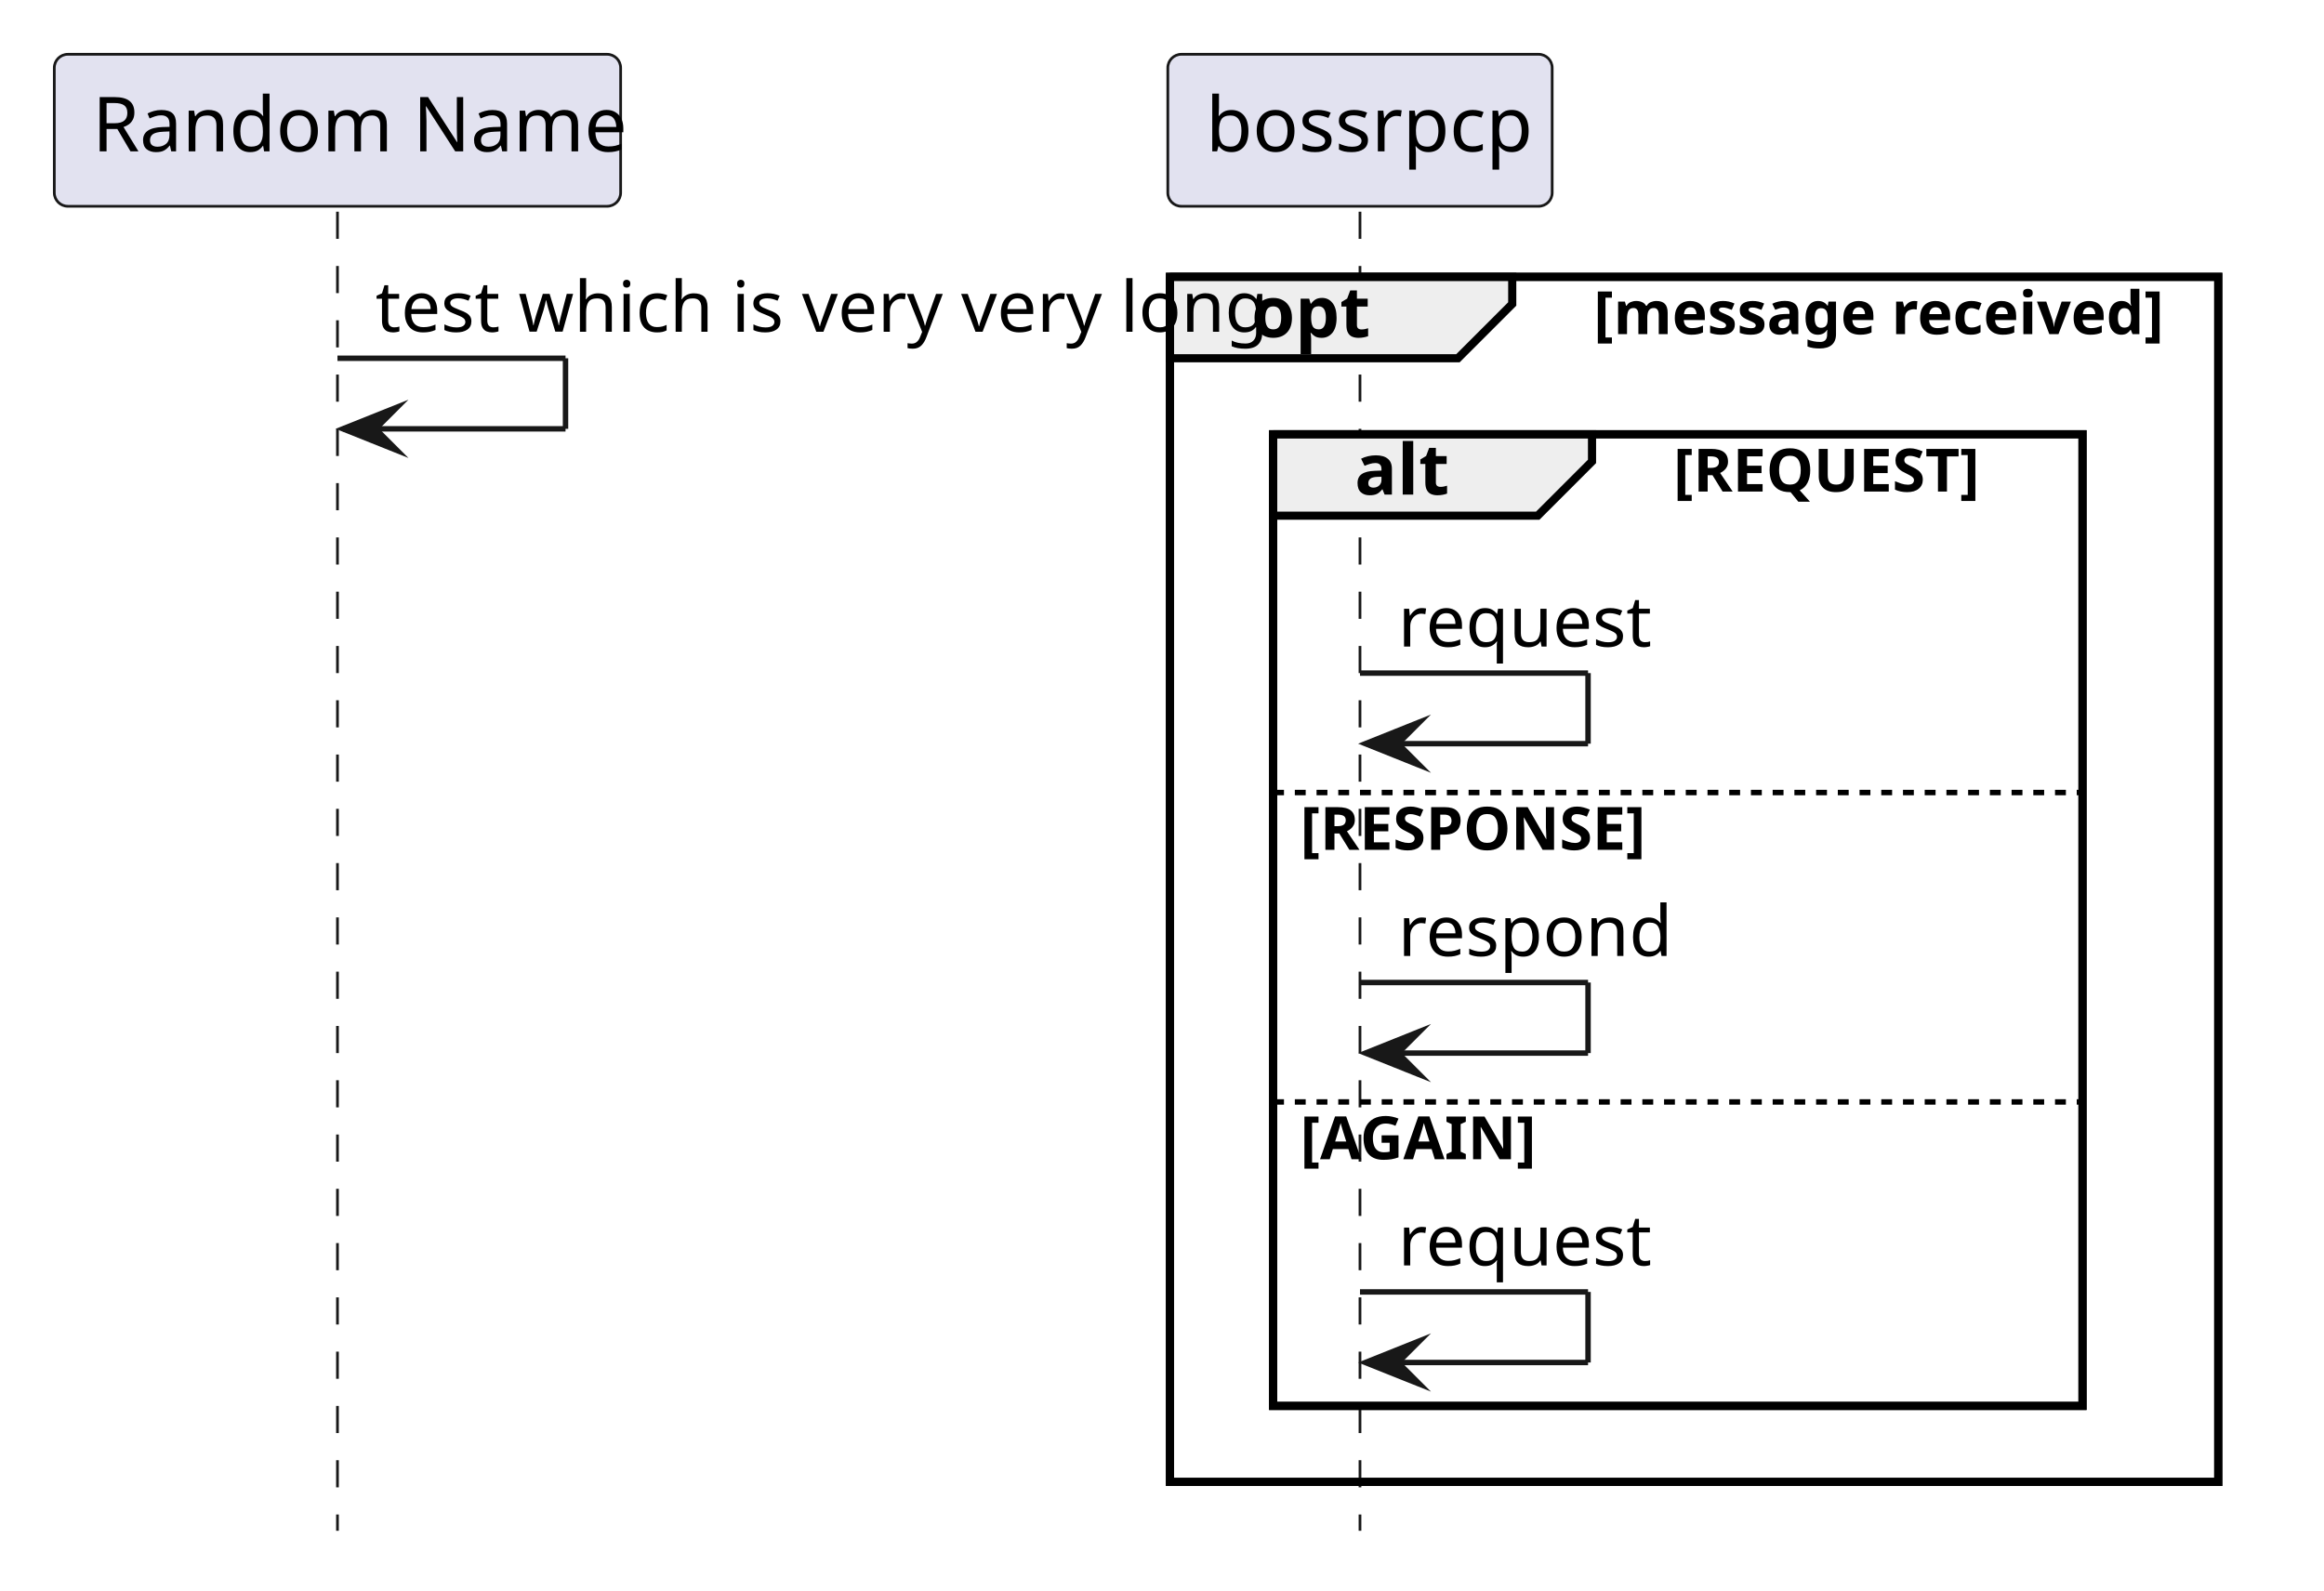
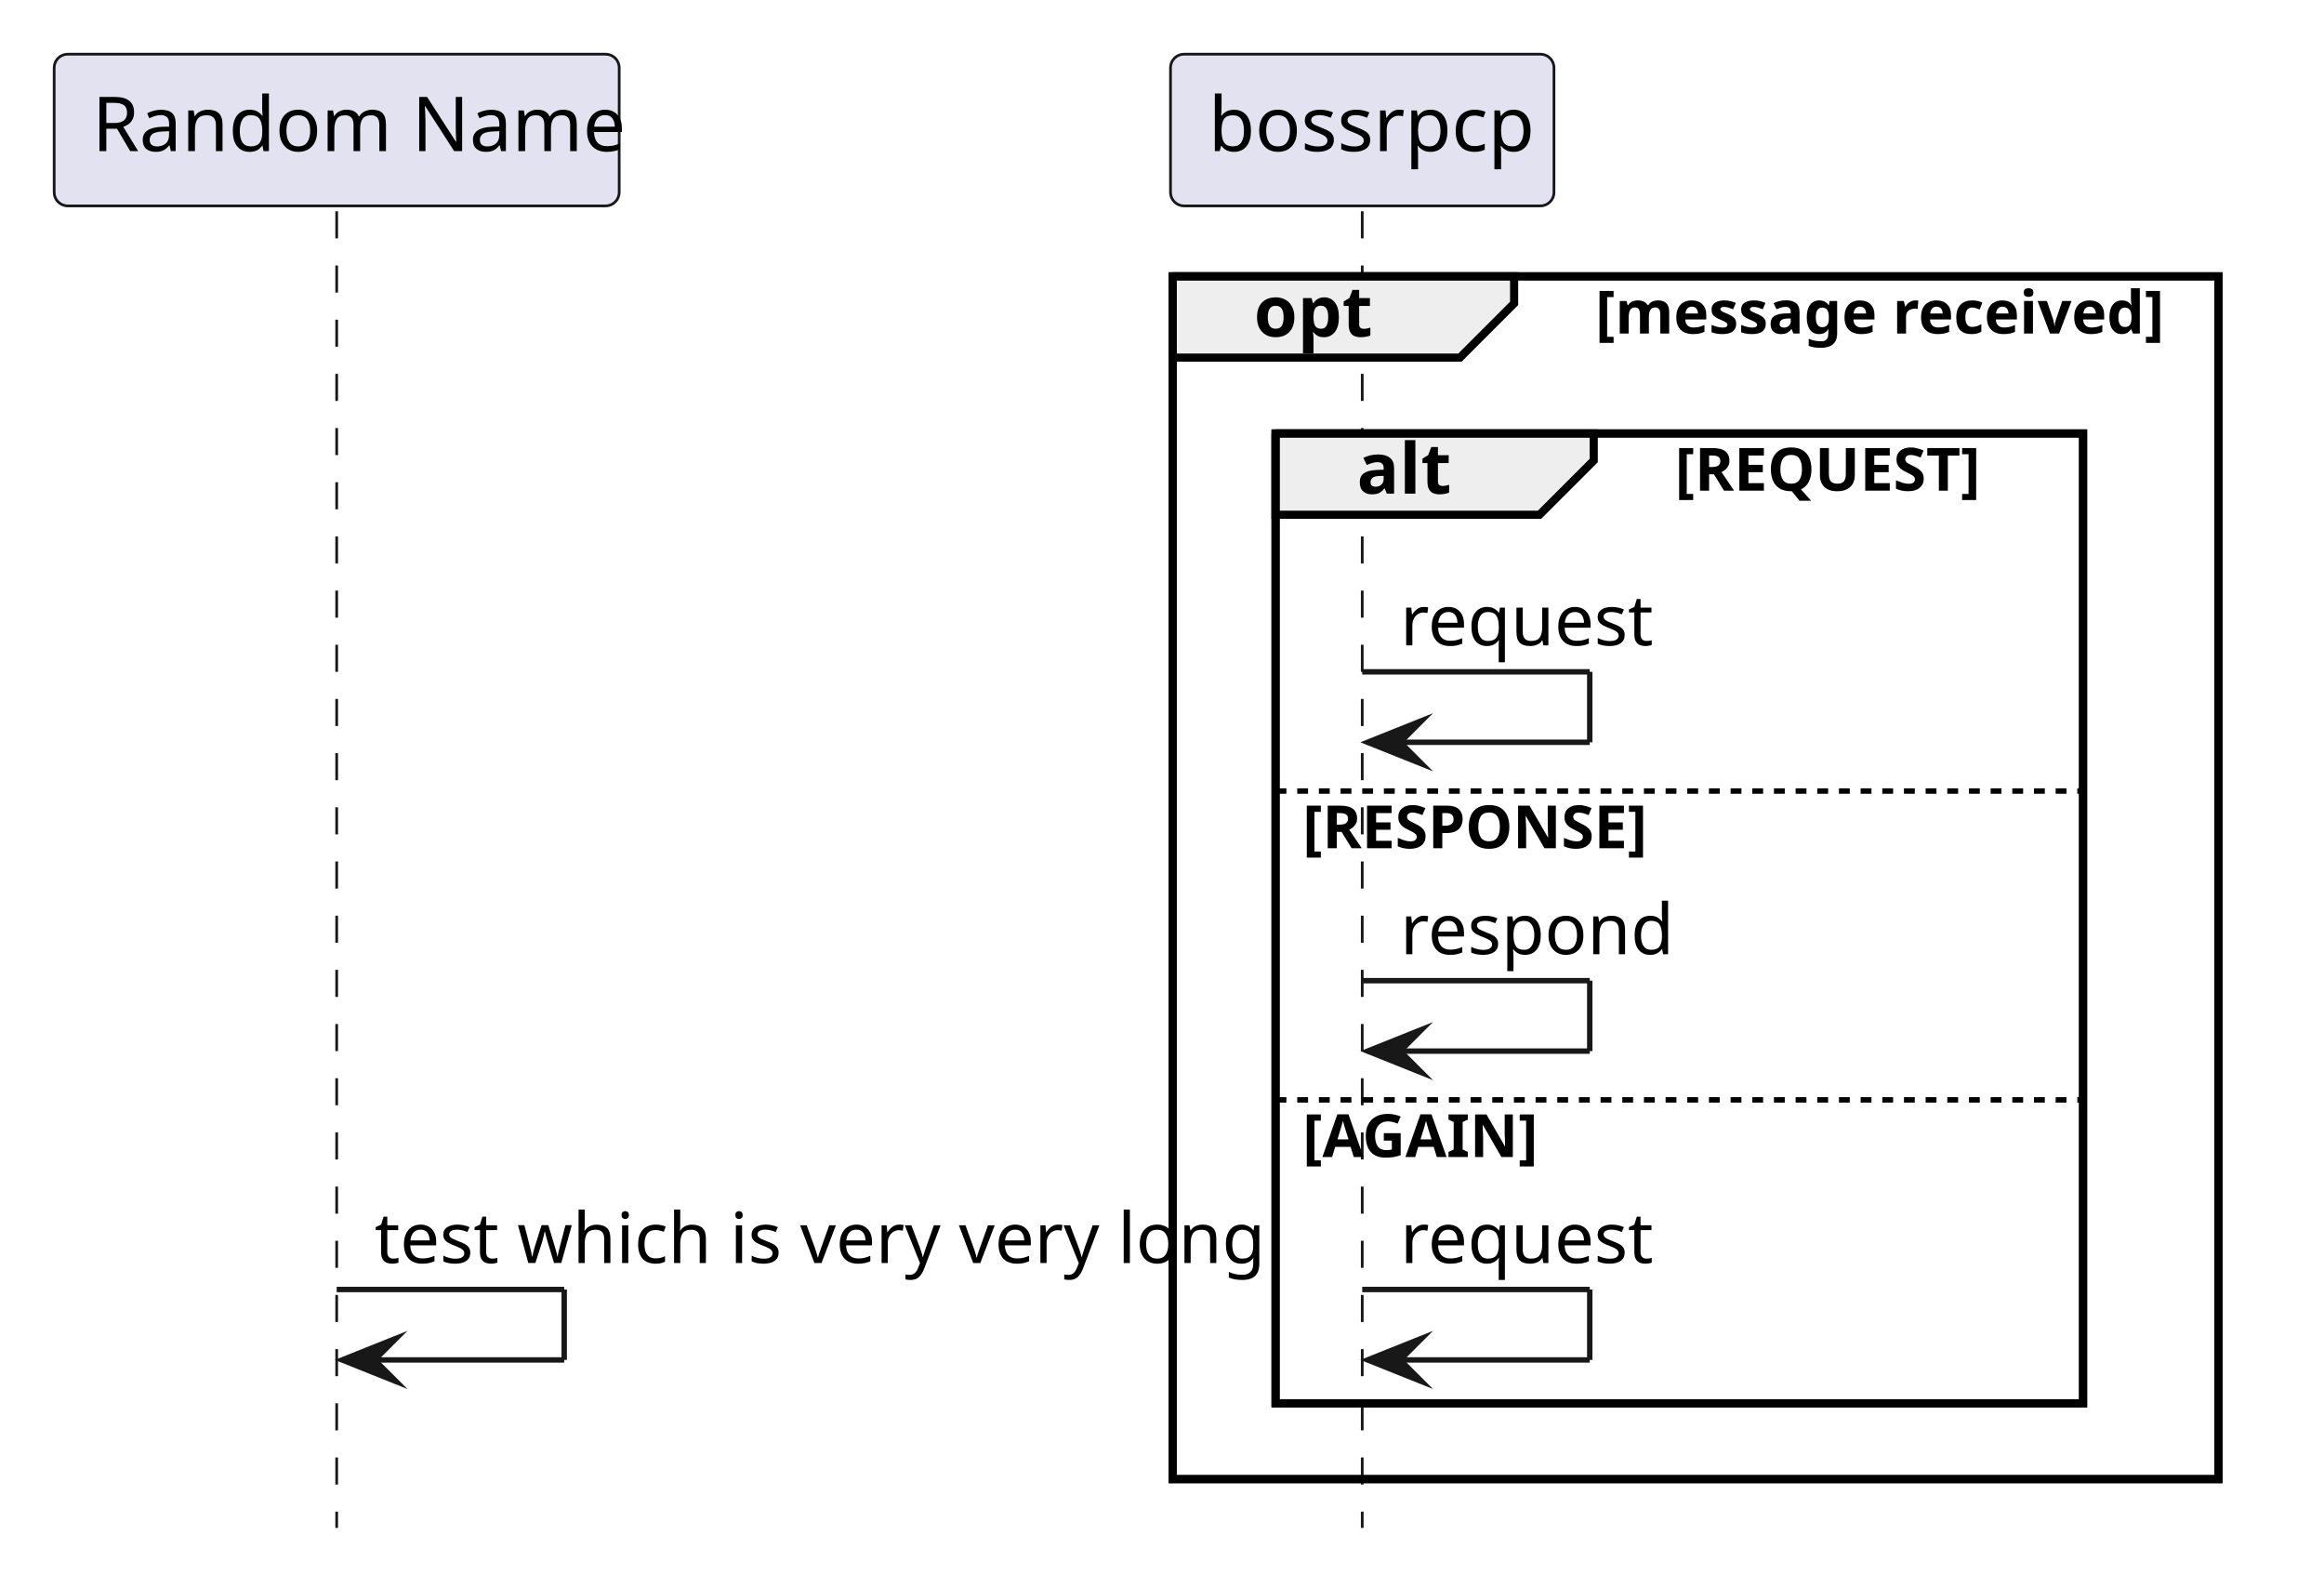
- <svg xmlns="http://www.w3.org/2000/svg" version="1.1" data-diagram-type="SEQUENCE" style="width:428px;height:293px;background:#FFFFFF;" width="428px" height="293px" viewBox="0 0 428 293" zoomAndPan="magnify" preserveAspectRatio="none" contentStyleType="text/css">
+ <svg xmlns="http://www.w3.org/2000/svg" version="1.1" data-diagram-type="SEQUENCE" style="width:429px;height:293px;background:#FFFFFF;" width="429px" height="293px" viewBox="0 0 429 293" zoomAndPan="magnify" preserveAspectRatio="none" contentStyleType="text/css">
  <defs />
  <g font-family="sans-serif" lengthAdjust="spacing">
-     <rect x="215.463" y="51" width="193.063" height="222" fill="none" style="stroke:#000;stroke-width:1.5;" />
-     <rect x="234.463" y="80" width="149.063" height="179" fill="none" style="stroke:#000;stroke-width:1.5;" />
+     <rect x="216.463" y="51" width="193.063" height="222" fill="none" style="stroke:#000;stroke-width:1.5;" />
+     <rect x="235.463" y="80" width="149.063" height="179" fill="none" style="stroke:#000;stroke-width:1.5;" />
    <g>
      <rect x="58.65" y="39" width="8" height="243" fill="#000" fill-opacity="0" />
      <line x1="62.15" y1="39" x2="62.15" y2="282" style="stroke:#181818;stroke-width:0.5;stroke-dasharray:5,5;" />
    </g>
    <g>
-       <rect x="246.963" y="39" width="8" height="243" fill="#000" fill-opacity="0" />
-       <line x1="250.463" y1="39" x2="250.463" y2="282" style="stroke:#181818;stroke-width:0.5;stroke-dasharray:5,5;" />
+       <rect x="247.963" y="39" width="8" height="243" fill="#000" fill-opacity="0" />
+       <line x1="251.463" y1="39" x2="251.463" y2="282" style="stroke:#181818;stroke-width:0.5;stroke-dasharray:5,5;" />
    </g>
    <rect x="10" y="10" width="104.3" height="28" fill="#E2E2F0" rx="2.5" ry="2.5" style="stroke:#181818;stroke-width:0.5;" />
    <text x="17" y="27.889" fill="#000" font-size="14" textLength="90.3">Random Name</text>
-     <rect x="215.069" y="10" width="70.788" height="28" fill="#E2E2F0" rx="2.5" ry="2.5" style="stroke:#181818;stroke-width:0.5;" />
-     <text x="222.069" y="27.889" fill="#000" font-size="14" textLength="56.787">bossrpcp</text>
-     <path d="M215.463,51 L278.5,51 L278.5,56 L268.5,66 L215.463,66 L215.463,51" fill="#EEE" style="stroke:#000;stroke-width:1.5;" />
-     <rect x="215.463" y="51" width="193.063" height="222" fill="none" style="stroke:#000;stroke-width:1.5;" />
-     <text x="230.463" y="62.111" fill="#000" font-size="13" textLength="18.038" font-weight="700">opt</text>
-     <text x="293.5" y="61.556" fill="#000" font-size="11" textLength="92.263" font-weight="700">[message received]</text>
-     <path d="M234.463,80 L293.194,80 L293.194,85 L283.194,95 L234.463,95 L234.463,80" fill="#EEE" style="stroke:#000;stroke-width:1.5;" />
-     <rect x="234.463" y="80" width="149.063" height="179" fill="none" style="stroke:#000;stroke-width:1.5;" />
-     <text x="249.463" y="91.111" fill="#000" font-size="13" textLength="13.731" font-weight="700">alt</text>
-     <text x="308.194" y="90.556" fill="#000" font-size="11" textLength="59.331" font-weight="700">[REQUEST]</text>
-     <line x1="250.463" y1="124" x2="292.463" y2="124" style="stroke:#181818;stroke-width:1;" />
-     <line x1="292.463" y1="124" x2="292.463" y2="137" style="stroke:#181818;stroke-width:1;" />
-     <line x1="251.463" y1="137" x2="292.463" y2="137" style="stroke:#181818;stroke-width:1;" />
-     <polygon points="261.463,133,251.463,137,261.463,141,257.463,137" fill="#181818" style="stroke:#181818;stroke-width:1;stroke-linejoin:miter;stroke-miterlimit:10;" />
-     <text x="257.463" y="119.111" fill="#000" font-size="13" textLength="43.306">request</text>
-     <line x1="234.463" y1="146" x2="383.525" y2="146" style="stroke:#000;stroke-width:1;stroke-dasharray:2,2;" />
-     <text x="239.463" y="156.556" fill="#000" font-size="11" textLength="67.306" font-weight="700">[RESPONSE]</text>
-     <line x1="250.463" y1="181" x2="292.463" y2="181" style="stroke:#181818;stroke-width:1;" />
-     <line x1="292.463" y1="181" x2="292.463" y2="194" style="stroke:#181818;stroke-width:1;" />
-     <line x1="251.463" y1="194" x2="292.463" y2="194" style="stroke:#181818;stroke-width:1;" />
-     <polygon points="261.463,190,251.463,194,261.463,198,257.463,194" fill="#181818" style="stroke:#181818;stroke-width:1;stroke-linejoin:miter;stroke-miterlimit:10;" />
-     <text x="257.463" y="176.111" fill="#000" font-size="13" textLength="46.963">respond</text>
-     <line x1="234.463" y1="203" x2="383.525" y2="203" style="stroke:#000;stroke-width:1;stroke-dasharray:2,2;" />
-     <text x="239.463" y="213.556" fill="#000" font-size="11" textLength="40.288" font-weight="700">[AGAIN]</text>
-     <line x1="250.463" y1="238" x2="292.463" y2="238" style="stroke:#181818;stroke-width:1;" />
-     <line x1="292.463" y1="238" x2="292.463" y2="251" style="stroke:#181818;stroke-width:1;" />
-     <line x1="251.463" y1="251" x2="292.463" y2="251" style="stroke:#181818;stroke-width:1;" />
-     <polygon points="261.463,247,251.463,251,261.463,255,257.463,251" fill="#181818" style="stroke:#181818;stroke-width:1;stroke-linejoin:miter;stroke-miterlimit:10;" />
-     <text x="257.463" y="233.111" fill="#000" font-size="13" textLength="43.306">request</text>
-     <line x1="62.15" y1="66" x2="104.15" y2="66" style="stroke:#181818;stroke-width:1;" />
-     <line x1="104.15" y1="66" x2="104.15" y2="79" style="stroke:#181818;stroke-width:1;" />
-     <line x1="63.15" y1="79" x2="104.15" y2="79" style="stroke:#181818;stroke-width:1;" />
-     <polygon points="73.15,75,63.15,79,73.15,83,69.15,79" fill="#181818" style="stroke:#181818;stroke-width:1;stroke-linejoin:miter;stroke-miterlimit:10;" />
-     <text x="69.15" y="61.111" fill="#000" font-size="13" textLength="137.313">test which is very very long</text>
+     <rect x="216.069" y="10" width="70.788" height="28" fill="#E2E2F0" rx="2.5" ry="2.5" style="stroke:#181818;stroke-width:0.5;" />
+     <text x="223.069" y="27.889" fill="#000" font-size="14" textLength="56.787">bossrpcp</text>
+     <path d="M216.463,51 L279.5,51 L279.5,56 L269.5,66 L216.463,66 L216.463,51" fill="#EEE" style="stroke:#000;stroke-width:1.5;" />
+     <rect x="216.463" y="51" width="193.063" height="222" fill="none" style="stroke:#000;stroke-width:1.5;" />
+     <text x="231.463" y="62.111" fill="#000" font-size="13" textLength="18.038" font-weight="700">opt</text>
+     <text x="294.5" y="61.556" fill="#000" font-size="11" textLength="92.263" font-weight="700">[message received]</text>
+     <path d="M235.463,80 L294.194,80 L294.194,85 L284.194,95 L235.463,95 L235.463,80" fill="#EEE" style="stroke:#000;stroke-width:1.5;" />
+     <rect x="235.463" y="80" width="149.063" height="179" fill="none" style="stroke:#000;stroke-width:1.5;" />
+     <text x="250.463" y="91.111" fill="#000" font-size="13" textLength="13.731" font-weight="700">alt</text>
+     <text x="309.194" y="90.556" fill="#000" font-size="11" textLength="59.331" font-weight="700">[REQUEST]</text>
+     <line x1="251.463" y1="124" x2="293.463" y2="124" style="stroke:#181818;stroke-width:1;" />
+     <line x1="293.463" y1="124" x2="293.463" y2="137" style="stroke:#181818;stroke-width:1;" />
+     <line x1="252.463" y1="137" x2="293.463" y2="137" style="stroke:#181818;stroke-width:1;" />
+     <polygon points="262.463,133,252.463,137,262.463,141,258.463,137" fill="#181818" style="stroke:#181818;stroke-width:1;stroke-linejoin:miter;stroke-miterlimit:10;" />
+     <text x="258.463" y="119.111" fill="#000" font-size="13" textLength="43.306">request</text>
+     <line x1="235.463" y1="146" x2="384.525" y2="146" style="stroke:#000;stroke-width:1;stroke-dasharray:2,2;" />
+     <text x="240.463" y="156.556" fill="#000" font-size="11" textLength="67.306" font-weight="700">[RESPONSE]</text>
+     <line x1="251.463" y1="181" x2="293.463" y2="181" style="stroke:#181818;stroke-width:1;" />
+     <line x1="293.463" y1="181" x2="293.463" y2="194" style="stroke:#181818;stroke-width:1;" />
+     <line x1="252.463" y1="194" x2="293.463" y2="194" style="stroke:#181818;stroke-width:1;" />
+     <polygon points="262.463,190,252.463,194,262.463,198,258.463,194" fill="#181818" style="stroke:#181818;stroke-width:1;stroke-linejoin:miter;stroke-miterlimit:10;" />
+     <text x="258.463" y="176.111" fill="#000" font-size="13" textLength="46.963">respond</text>
+     <line x1="235.463" y1="203" x2="384.525" y2="203" style="stroke:#000;stroke-width:1;stroke-dasharray:2,2;" />
+     <text x="240.463" y="213.556" fill="#000" font-size="11" textLength="40.288" font-weight="700">[AGAIN]</text>
+     <line x1="251.463" y1="238" x2="293.463" y2="238" style="stroke:#181818;stroke-width:1;" />
+     <line x1="293.463" y1="238" x2="293.463" y2="251" style="stroke:#181818;stroke-width:1;" />
+     <line x1="252.463" y1="251" x2="293.463" y2="251" style="stroke:#181818;stroke-width:1;" />
+     <polygon points="262.463,247,252.463,251,262.463,255,258.463,251" fill="#181818" style="stroke:#181818;stroke-width:1;stroke-linejoin:miter;stroke-miterlimit:10;" />
+     <text x="258.463" y="233.111" fill="#000" font-size="13" textLength="43.306">request</text>
+     <line x1="62.15" y1="238" x2="104.15" y2="238" style="stroke:#181818;stroke-width:1;" />
+     <line x1="104.15" y1="238" x2="104.15" y2="251" style="stroke:#181818;stroke-width:1;" />
+     <line x1="63.15" y1="251" x2="104.15" y2="251" style="stroke:#181818;stroke-width:1;" />
+     <polygon points="73.15,247,63.15,251,73.15,255,69.15,251" fill="#181818" style="stroke:#181818;stroke-width:1;stroke-linejoin:miter;stroke-miterlimit:10;" />
+     <text x="69.15" y="233.111" fill="#000" font-size="13" textLength="137.313">test which is very very long</text>
  </g>
</svg>
